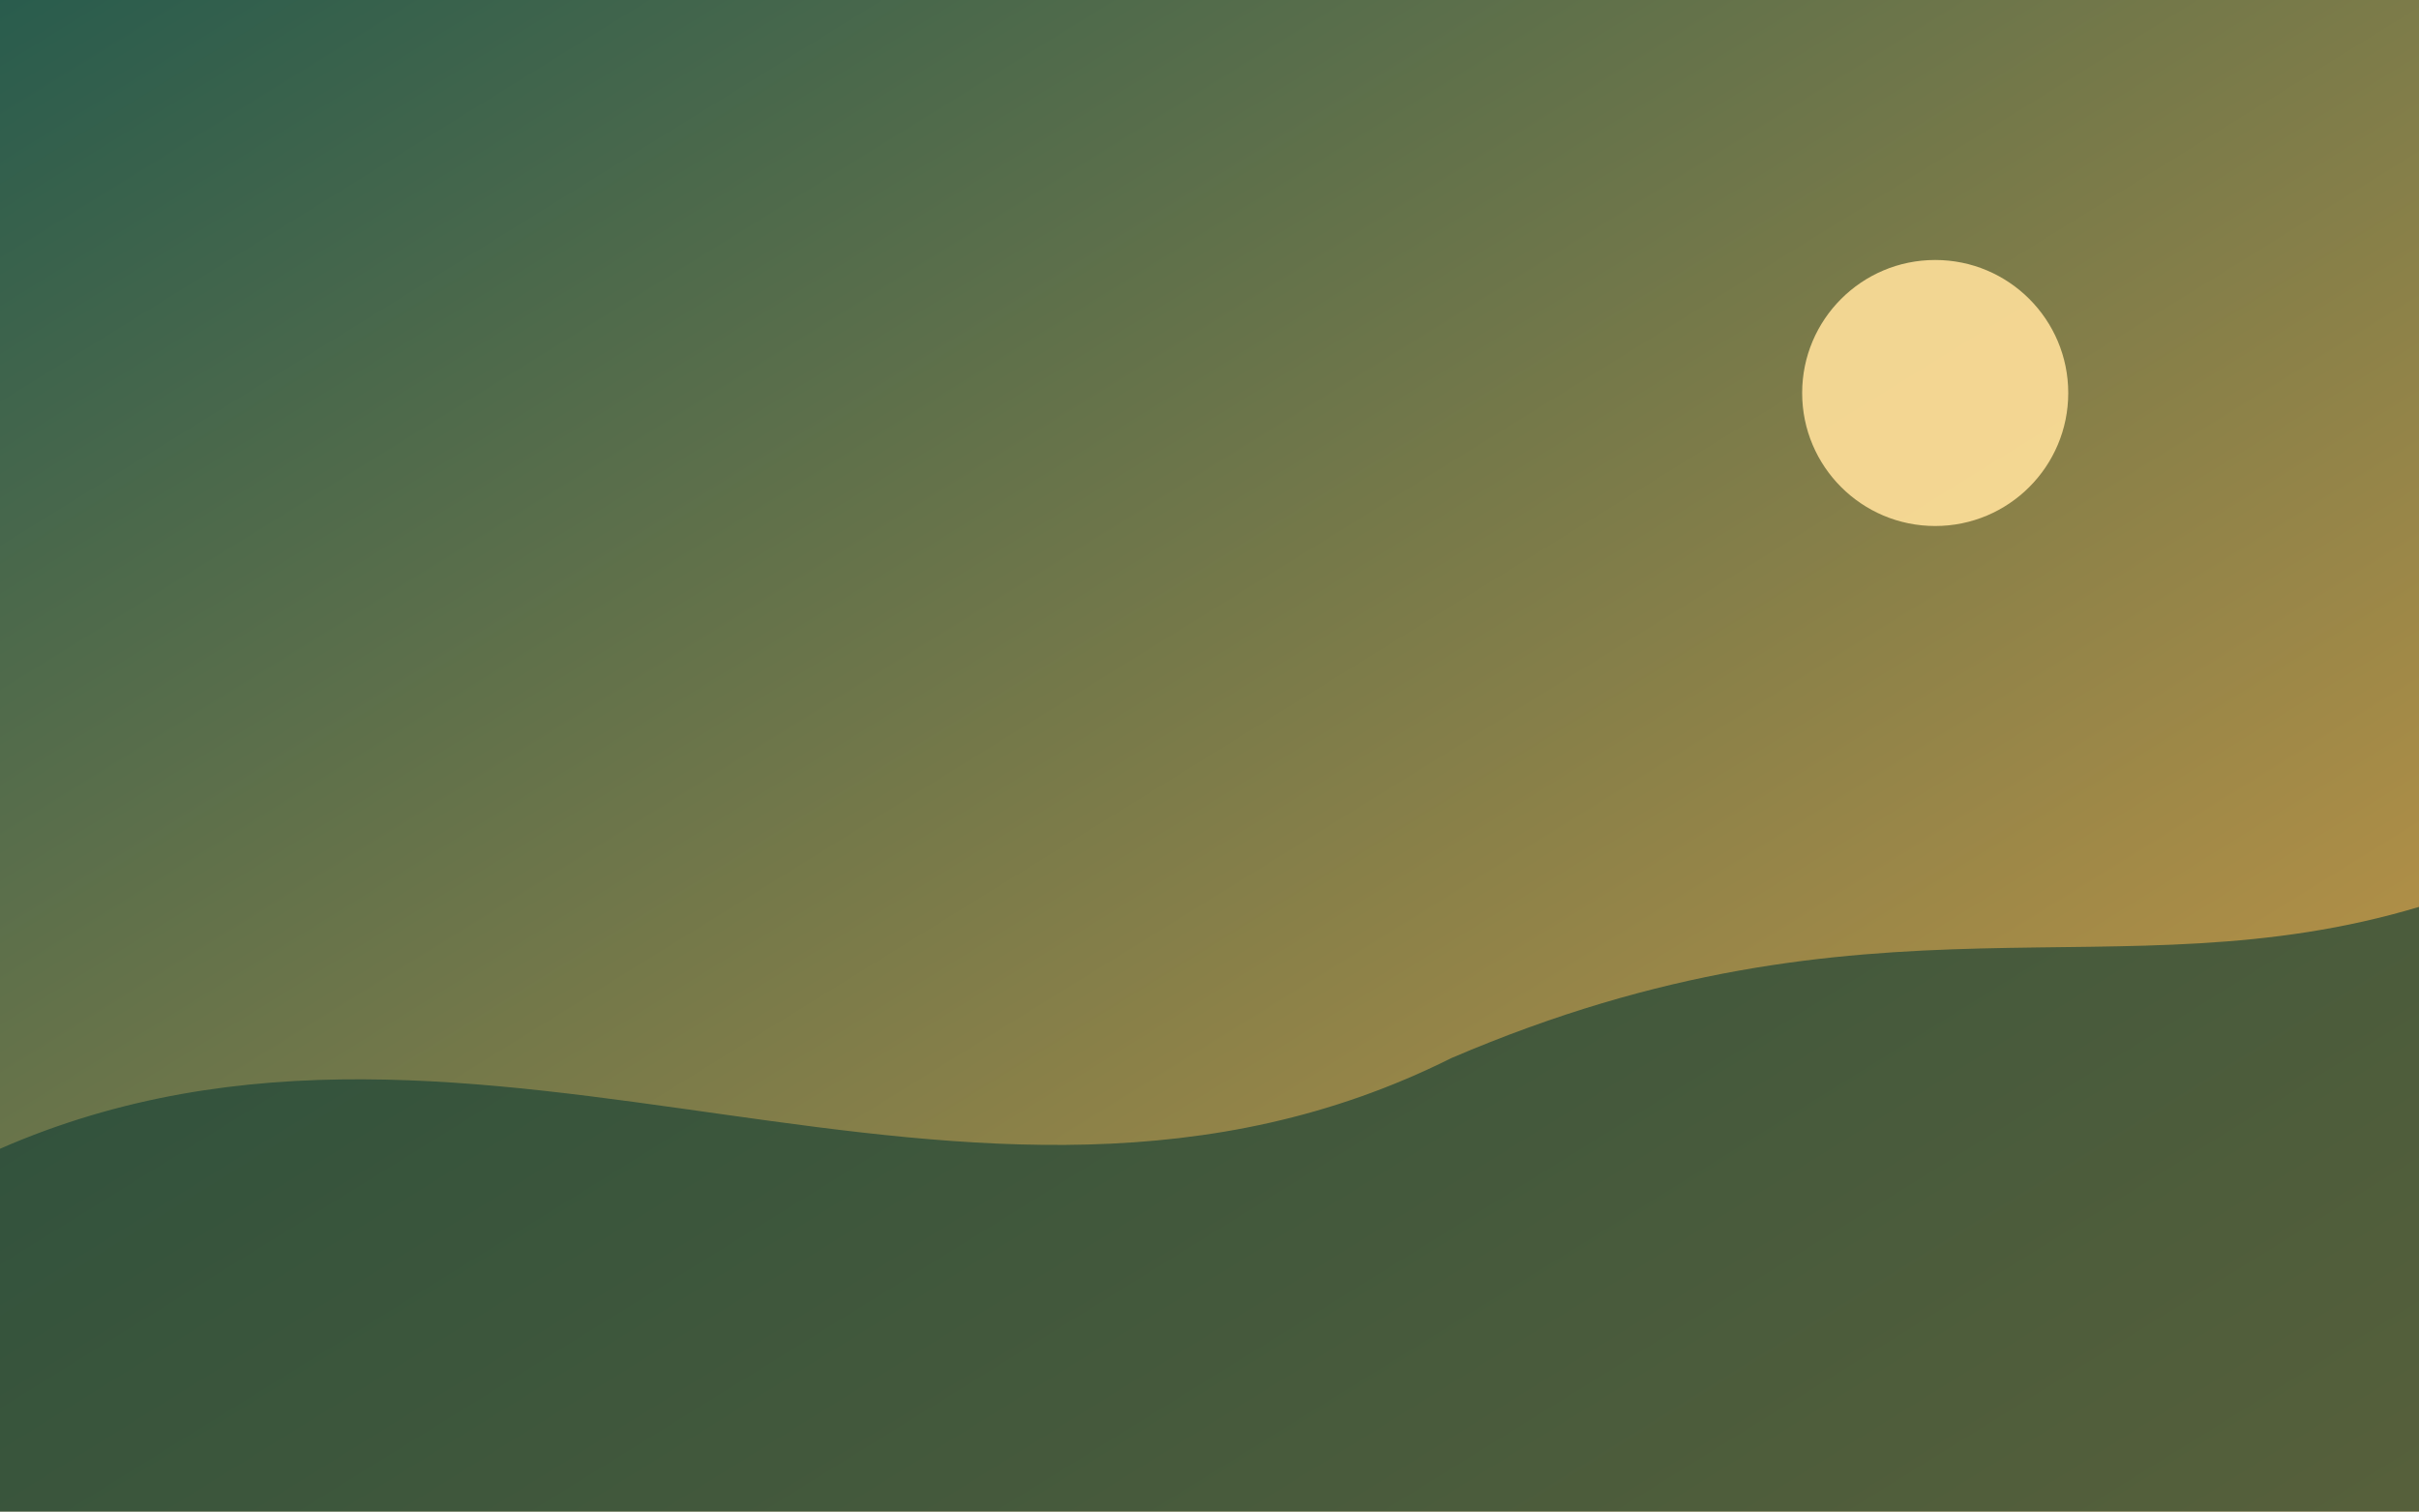
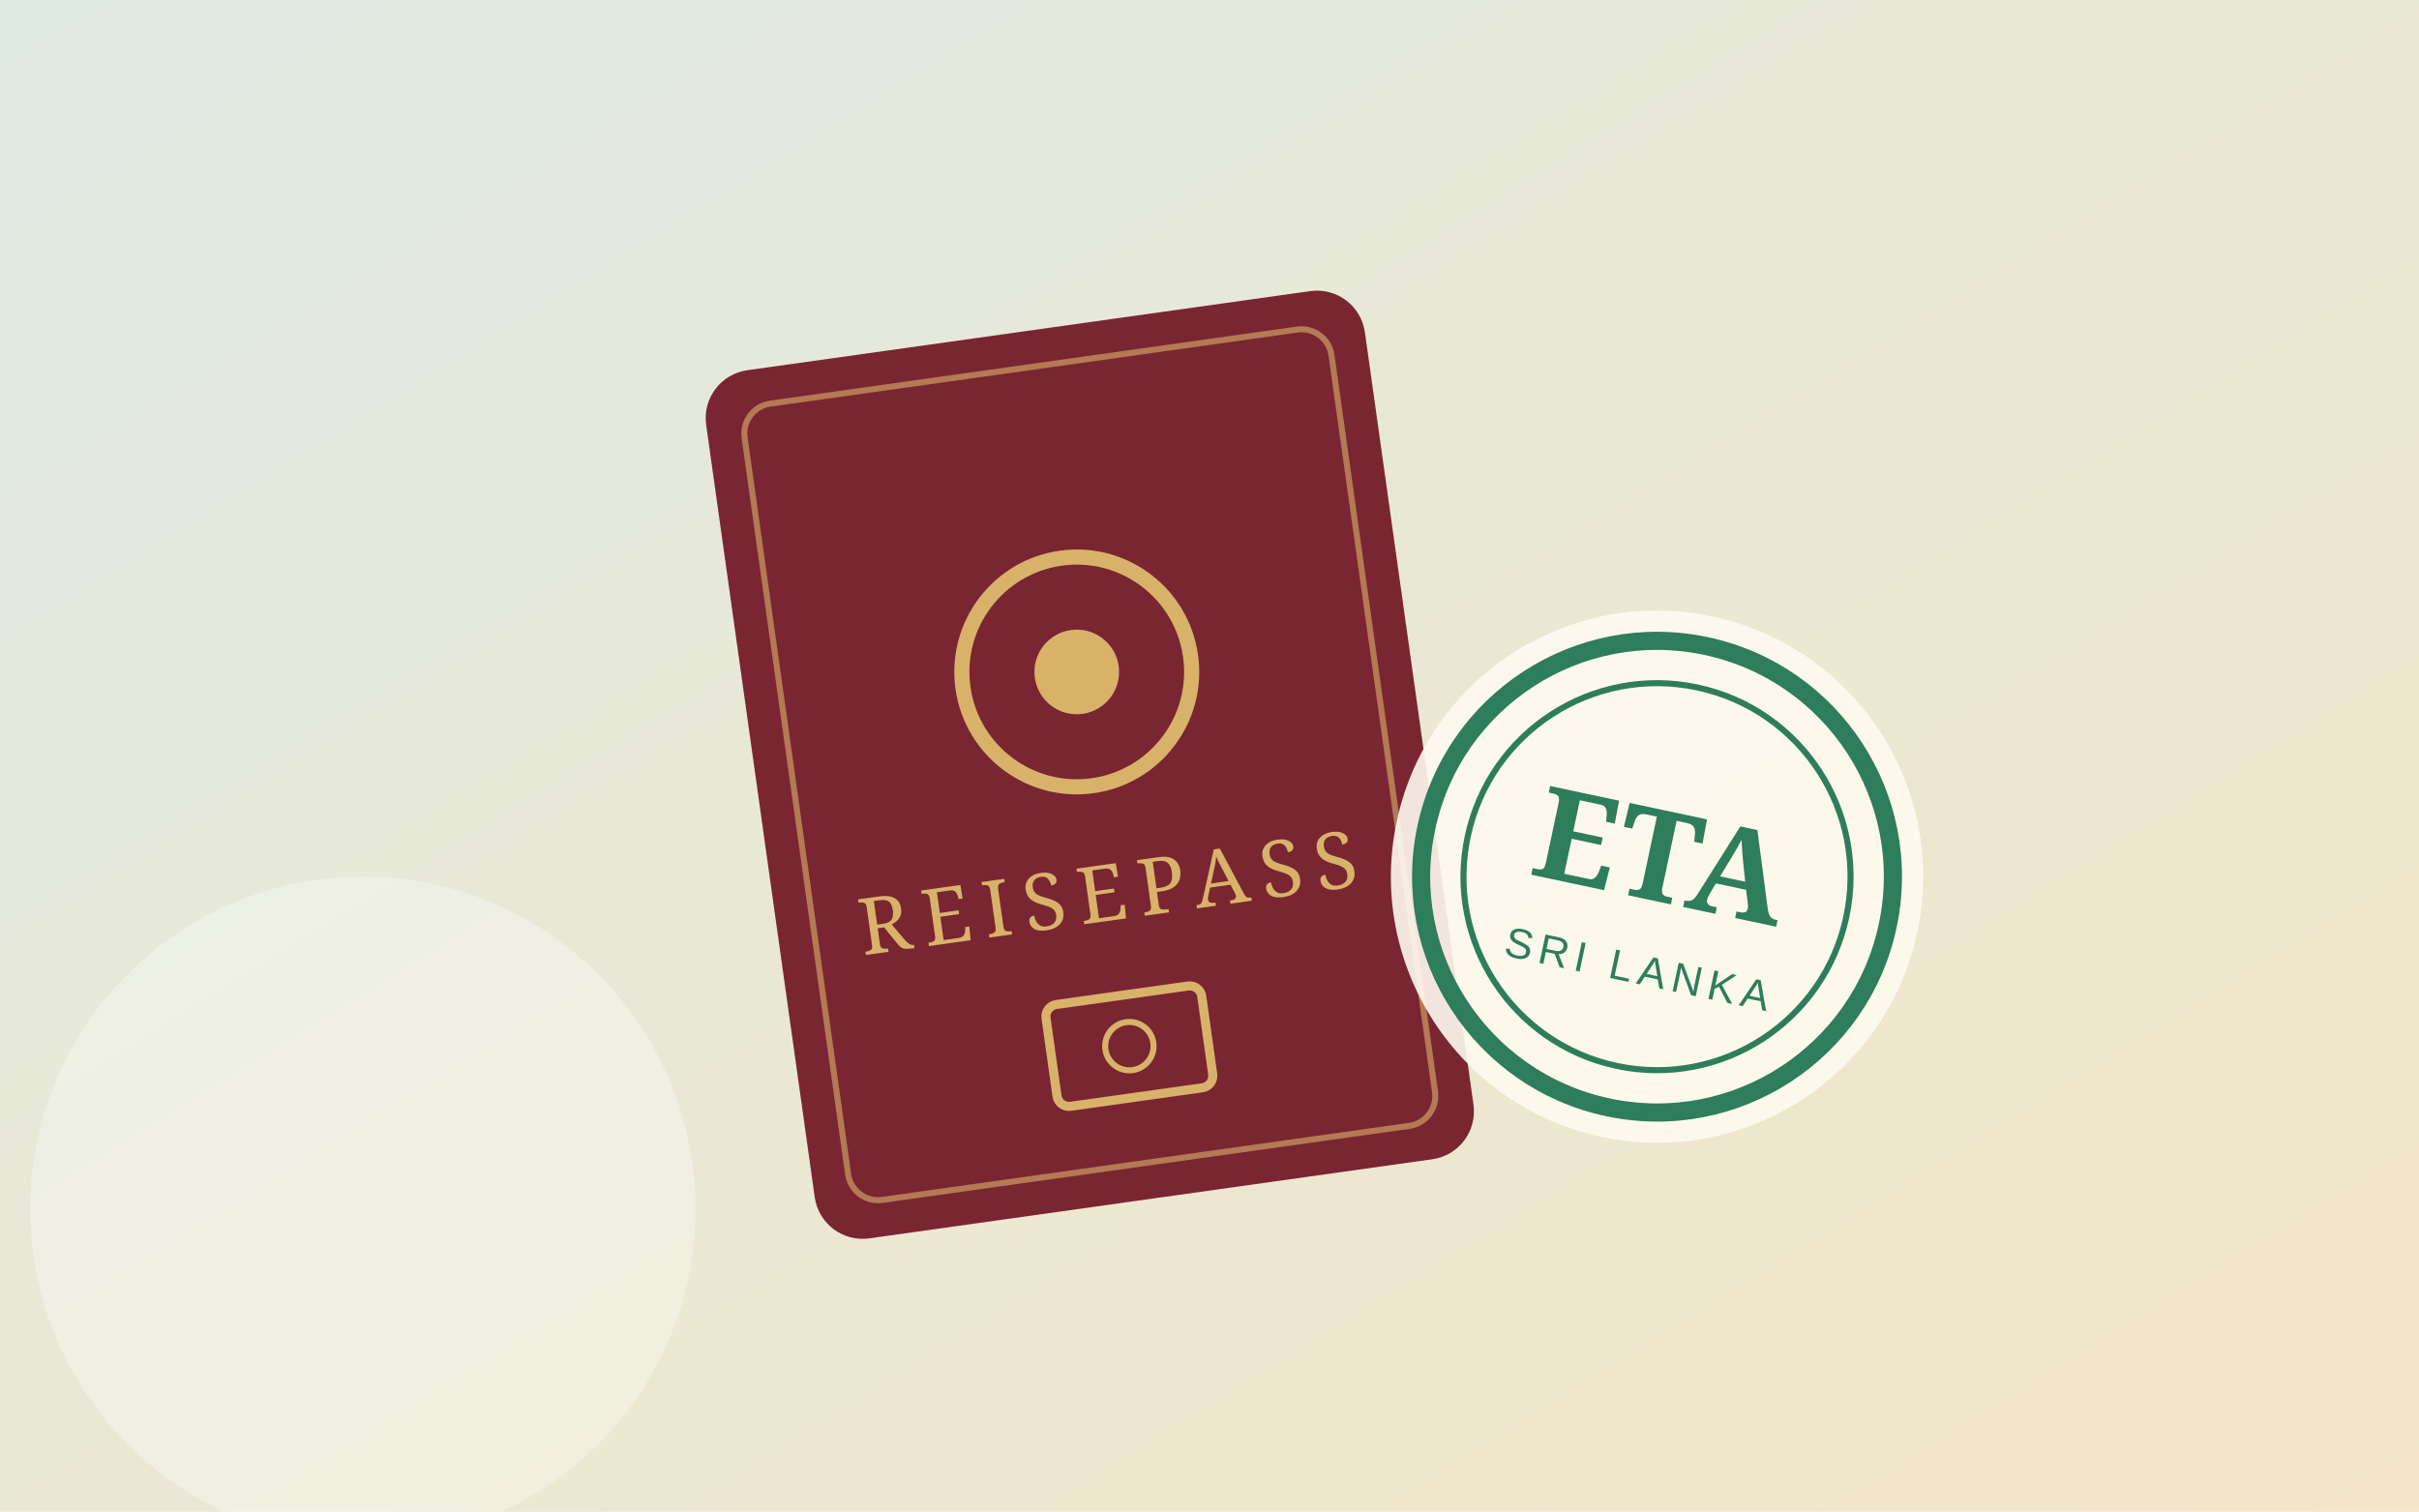
<svg xmlns="http://www.w3.org/2000/svg" viewBox="0 0 800 500">
  <defs>
-     <linearGradient id="g" x1="0" y1="0" x2="1" y2="1">
-       <stop offset="0%" stop-color="#295c4d" />
-       <stop offset="100%" stop-color="#d09b45" />
+     <linearGradient id="bg" x1="0" y1="0" x2="1" y2="1">
+       <stop offset="0" stop-color="#dfeae4" />
+       <stop offset="1" stop-color="#f4e6c6" />
    </linearGradient>
  </defs>
-   <rect width="800" height="500" fill="url(#g)" />
-   <path d="M0 380 C160 310 320 430 480 350 C620 290 700 330 800 300 L800 500 L0 500 Z" fill="#154035" opacity=".65" />
-   <circle cx="640" cy="130" r="44" fill="#ffe09a" opacity=".9" />
+   <rect width="800" height="500" fill="url(#bg)" />
+   <circle cx="120" cy="400" r="110" fill="#fff" opacity=".3" />
+   <g transform="rotate(-8 360 250)">
+     <rect x="250" y="108" width="220" height="290" rx="16" fill="#7a2532" />
+     <rect x="262" y="120" width="196" height="266" rx="10" fill="none" stroke="#d9b26a" stroke-width="2" opacity=".6" />
+     <circle cx="360" cy="222" r="38" fill="none" stroke="#d9b26a" stroke-width="5" />
+     <circle cx="360" cy="222" r="14" fill="#d9b26a" />
+     <text x="360" y="305" font-family="Georgia, serif" font-size="26" letter-spacing="4" fill="#d9b26a" text-anchor="middle">REISEPASS</text>
+     <rect x="334" y="330" width="52" height="34" rx="4" fill="none" stroke="#d9b26a" stroke-width="3" />
+     <circle cx="360" cy="347" r="8" fill="none" stroke="#d9b26a" stroke-width="2" />
+   </g>
+   <g transform="rotate(12 548 290)">
+     <circle cx="548" cy="290" r="88" fill="#fffaf0" opacity=".9" />
+     <circle cx="548" cy="290" r="78" fill="none" stroke="#2e7d5b" stroke-width="6" />
+     <circle cx="548" cy="290" r="64" fill="none" stroke="#2e7d5b" stroke-width="2" />
+     <text x="548" y="298" font-family="Georgia, serif" font-size="42" font-weight="700" fill="#2e7d5b" text-anchor="middle">ETA</text>
+     <text x="548" y="326" font-family="Arial, sans-serif" font-size="14" letter-spacing="2" fill="#2e7d5b" text-anchor="middle">SRI LANKA</text>
+   </g>
</svg>
